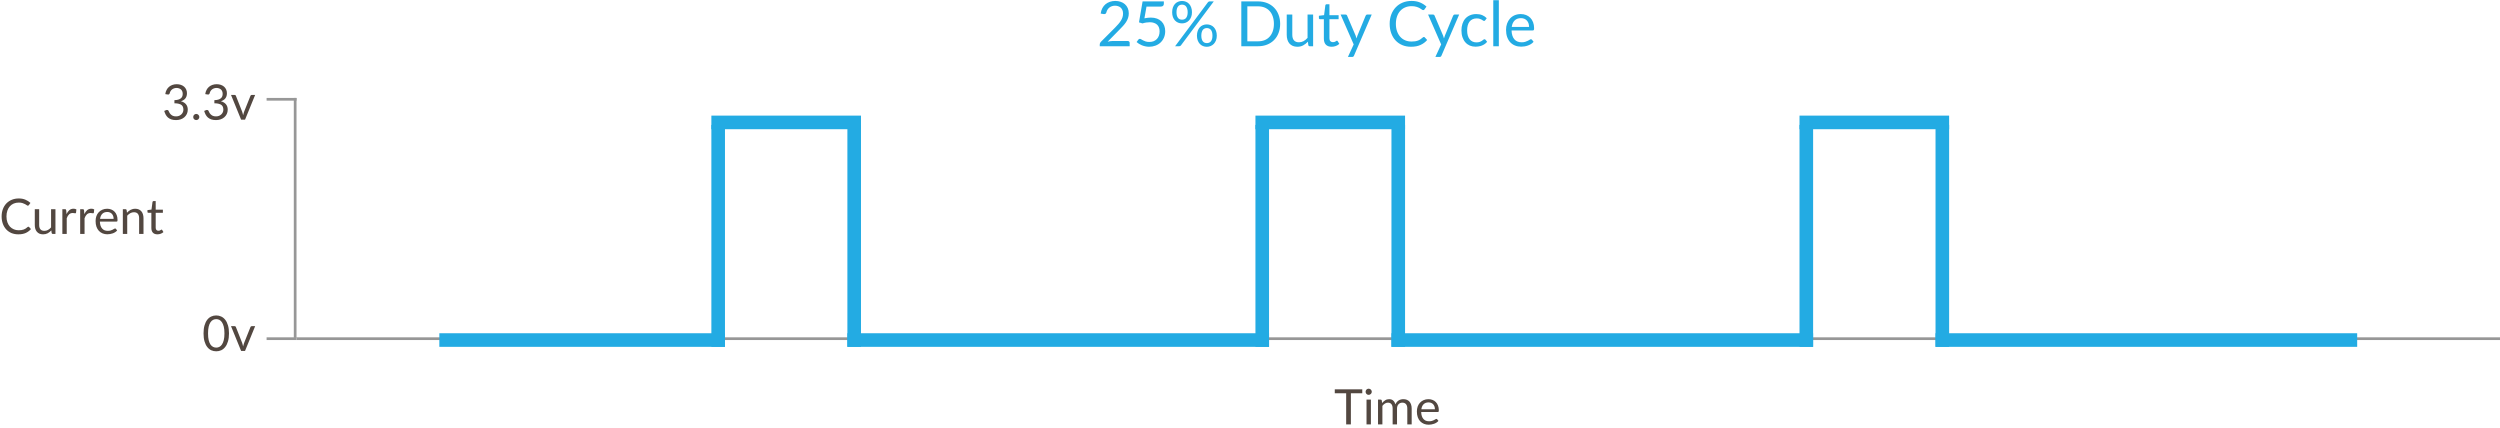
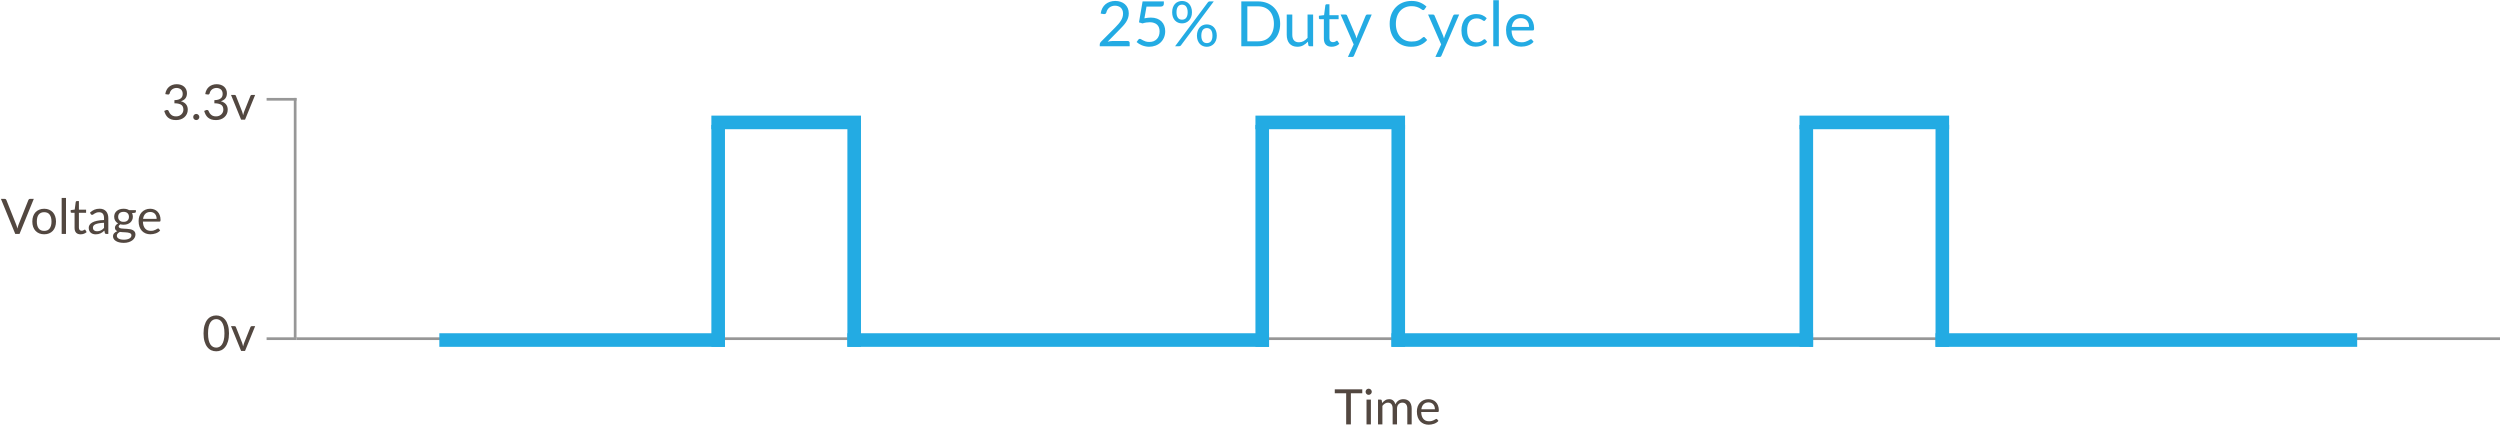
<svg xmlns="http://www.w3.org/2000/svg" width="919px" height="157px" viewBox="0 0 919 157" version="1.1">
  <defs />
  <g id="Page-1" stroke="none" stroke-width="1" fill="none" fill-rule="evenodd">
    <g id="Artboard" transform="translate(-24, -249)">
      <g id="PWM_50p_v_25p_DutyCycle" transform="translate(23, 32)">
        <g id="PWM_25p_DutyCycle" transform="translate(0, 211)">
          <g id="Axis" transform="translate(0, 32)">
            <path d="M109.5,10.5 L109.5,97.707" id="Line" stroke="#979797" stroke-linecap="square" />
            <path d="M110.5,98.5 L919.502,98.5" id="Line" stroke="#979797" stroke-linecap="square" />
            <path d="M109.5,10.5 L99.5,10.5" id="Line" stroke="#979797" stroke-linecap="square" />
            <path d="M109.5,98.5 L99.5,98.5" id="Line-Copy-8" stroke="#979797" stroke-linecap="square" />
            <text id="3.3v" font-family="Lato-Regular, Lato" font-size="18" font-weight="normal" fill="#524740">
              <tspan x="60.584" y="18">3.3v</tspan>
            </text>
            <text id="0v" font-family="Lato-Regular, Lato" font-size="18" font-weight="normal" fill="#524740">
              <tspan x="75.272" y="103">0v</tspan>
            </text>
            <text id="Time" font-family="Lato-Regular, Lato" font-size="18" font-weight="normal" fill="#524740">
              <tspan x="491.398" y="130">Time</tspan>
            </text>
-             <text id="Current" font-family="Lato-Regular, Lato" font-size="18" font-weight="normal" fill="#524740">
-               <tspan x="0.738" y="60">Current</tspan>
+             <text id="Voltage" font-family="Lato-Regular, Lato" font-size="18" font-weight="normal" fill="#524740">
+               <tspan x="1.296" y="60">Voltage</tspan>
            </text>
          </g>
          <g id="Signal" transform="translate(165, 50)" stroke="#23ABE3" stroke-width="5" stroke-linecap="square">
            <path d="M0,81 L100,81" id="Line" />
            <path d="M100,4.42 L100,81" id="Line-Copy-7" />
            <path d="M150,4.42 L150,81" id="Line-Copy-9" />
            <path d="M300,4.42 L300,81" id="Line-Copy-10" />
            <path d="M350,4.42 L350,81" id="Line-Copy-11" />
            <path d="M500,4.42 L500,81" id="Line-Copy-12" />
            <path d="M550,4.42 L550,81" id="Line-Copy-13" />
            <path d="M100,1 L150,1" id="Line-Copy" />
            <path d="M150,81 L300,81" id="Line-Copy-2" />
            <path d="M300,1 L350,1" id="Line-Copy-3" />
            <path d="M350,81 L500,81" id="Line-Copy-4" />
            <path d="M500,1 L550,1" id="Line-Copy-5" />
            <path d="M550,81 L700,81" id="Line-Copy-6" />
          </g>
          <text id="25%-Duty-Cycle" font-family="Lato-Regular, Lato" font-size="23" font-weight="normal" fill="#23ABE3">
            <tspan x="404.19" y="23">25% Duty Cycle</tspan>
          </text>
        </g>
      </g>
    </g>
  </g>
</svg>
